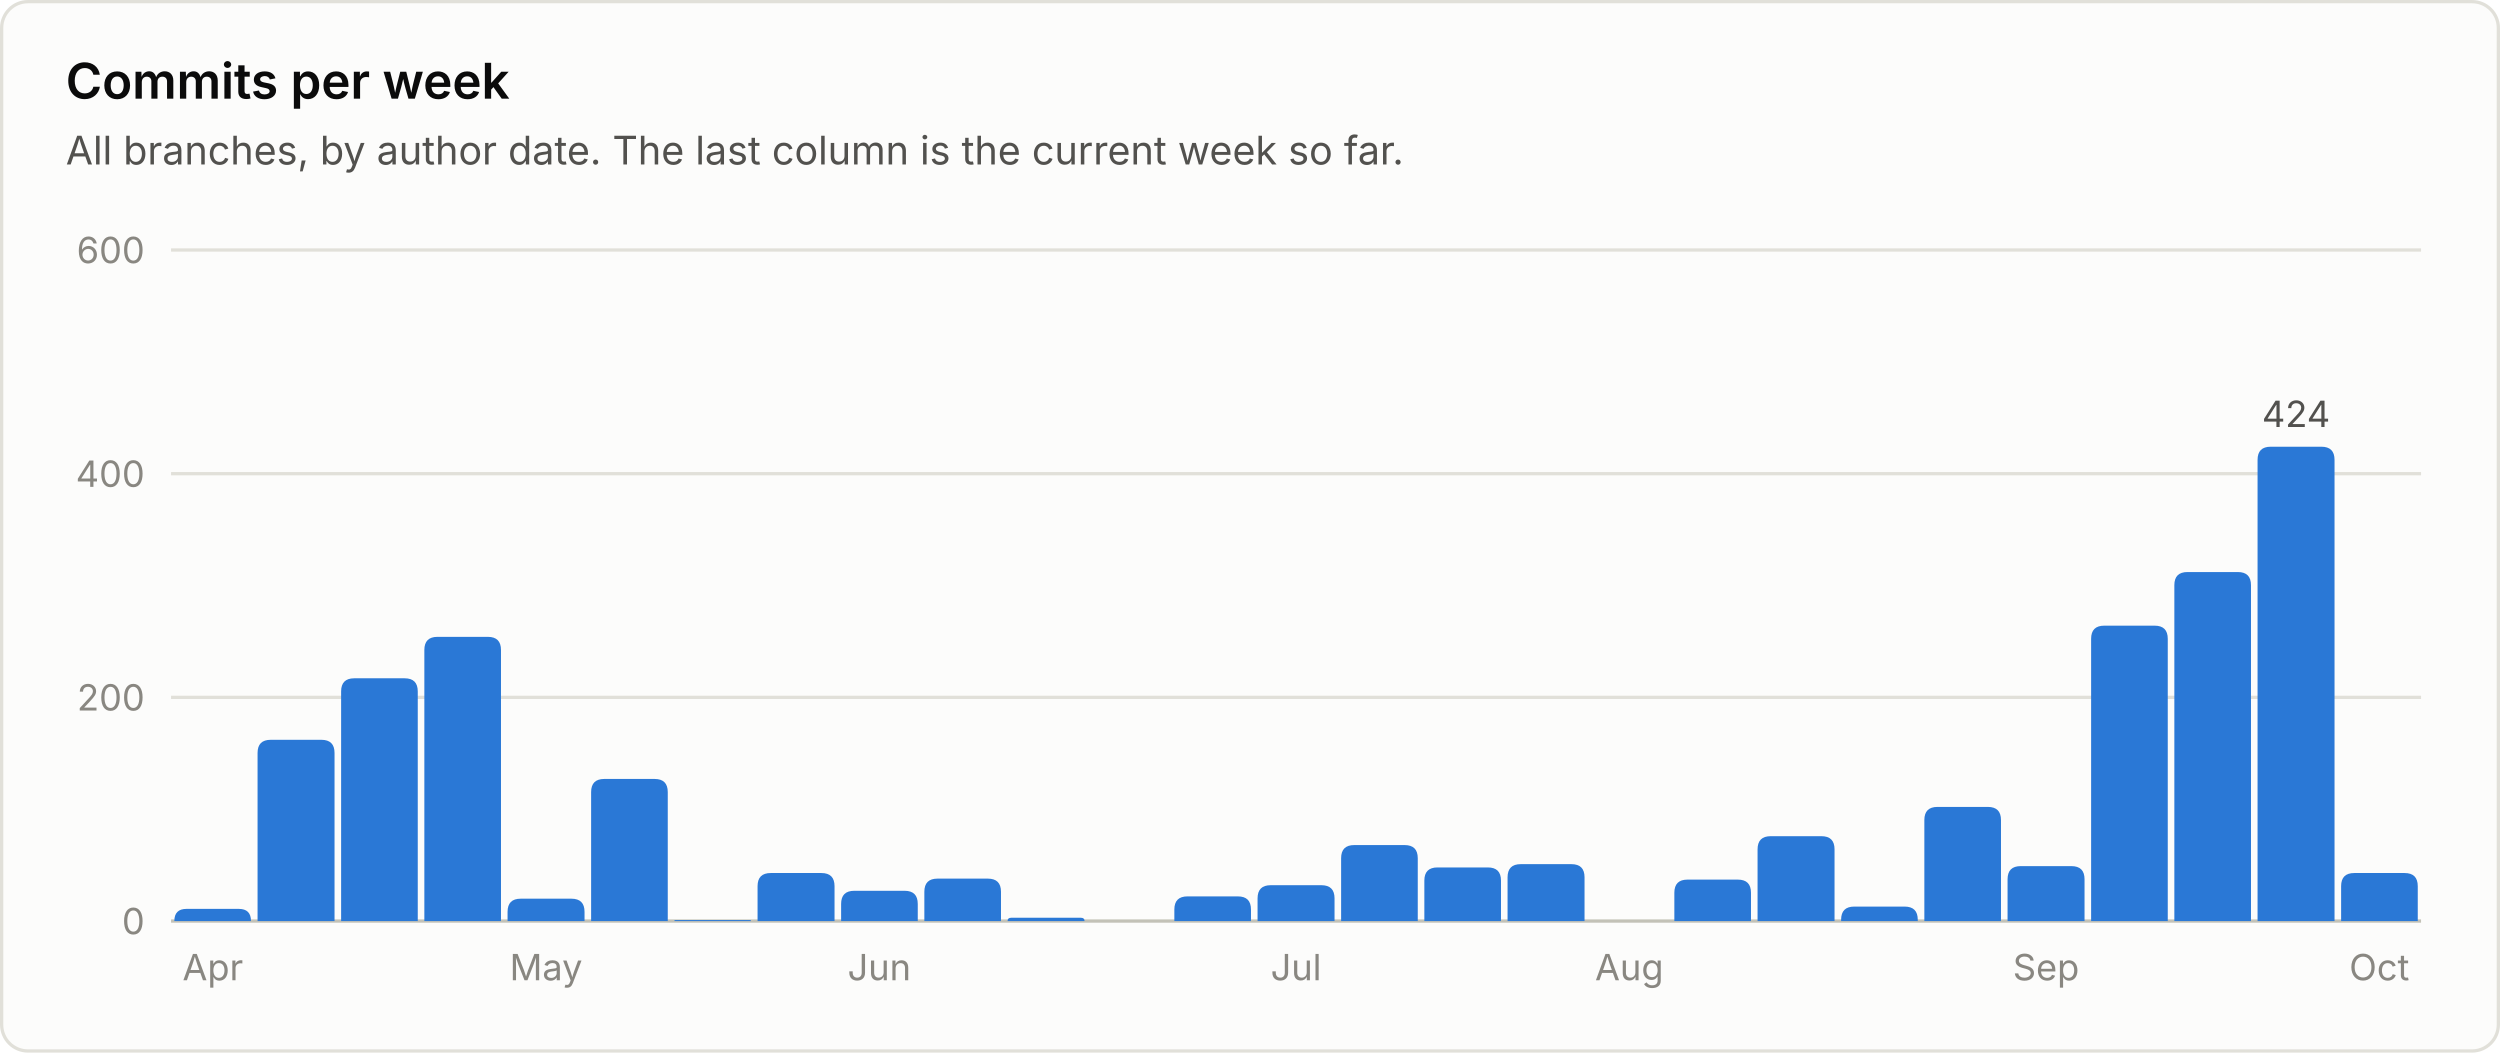
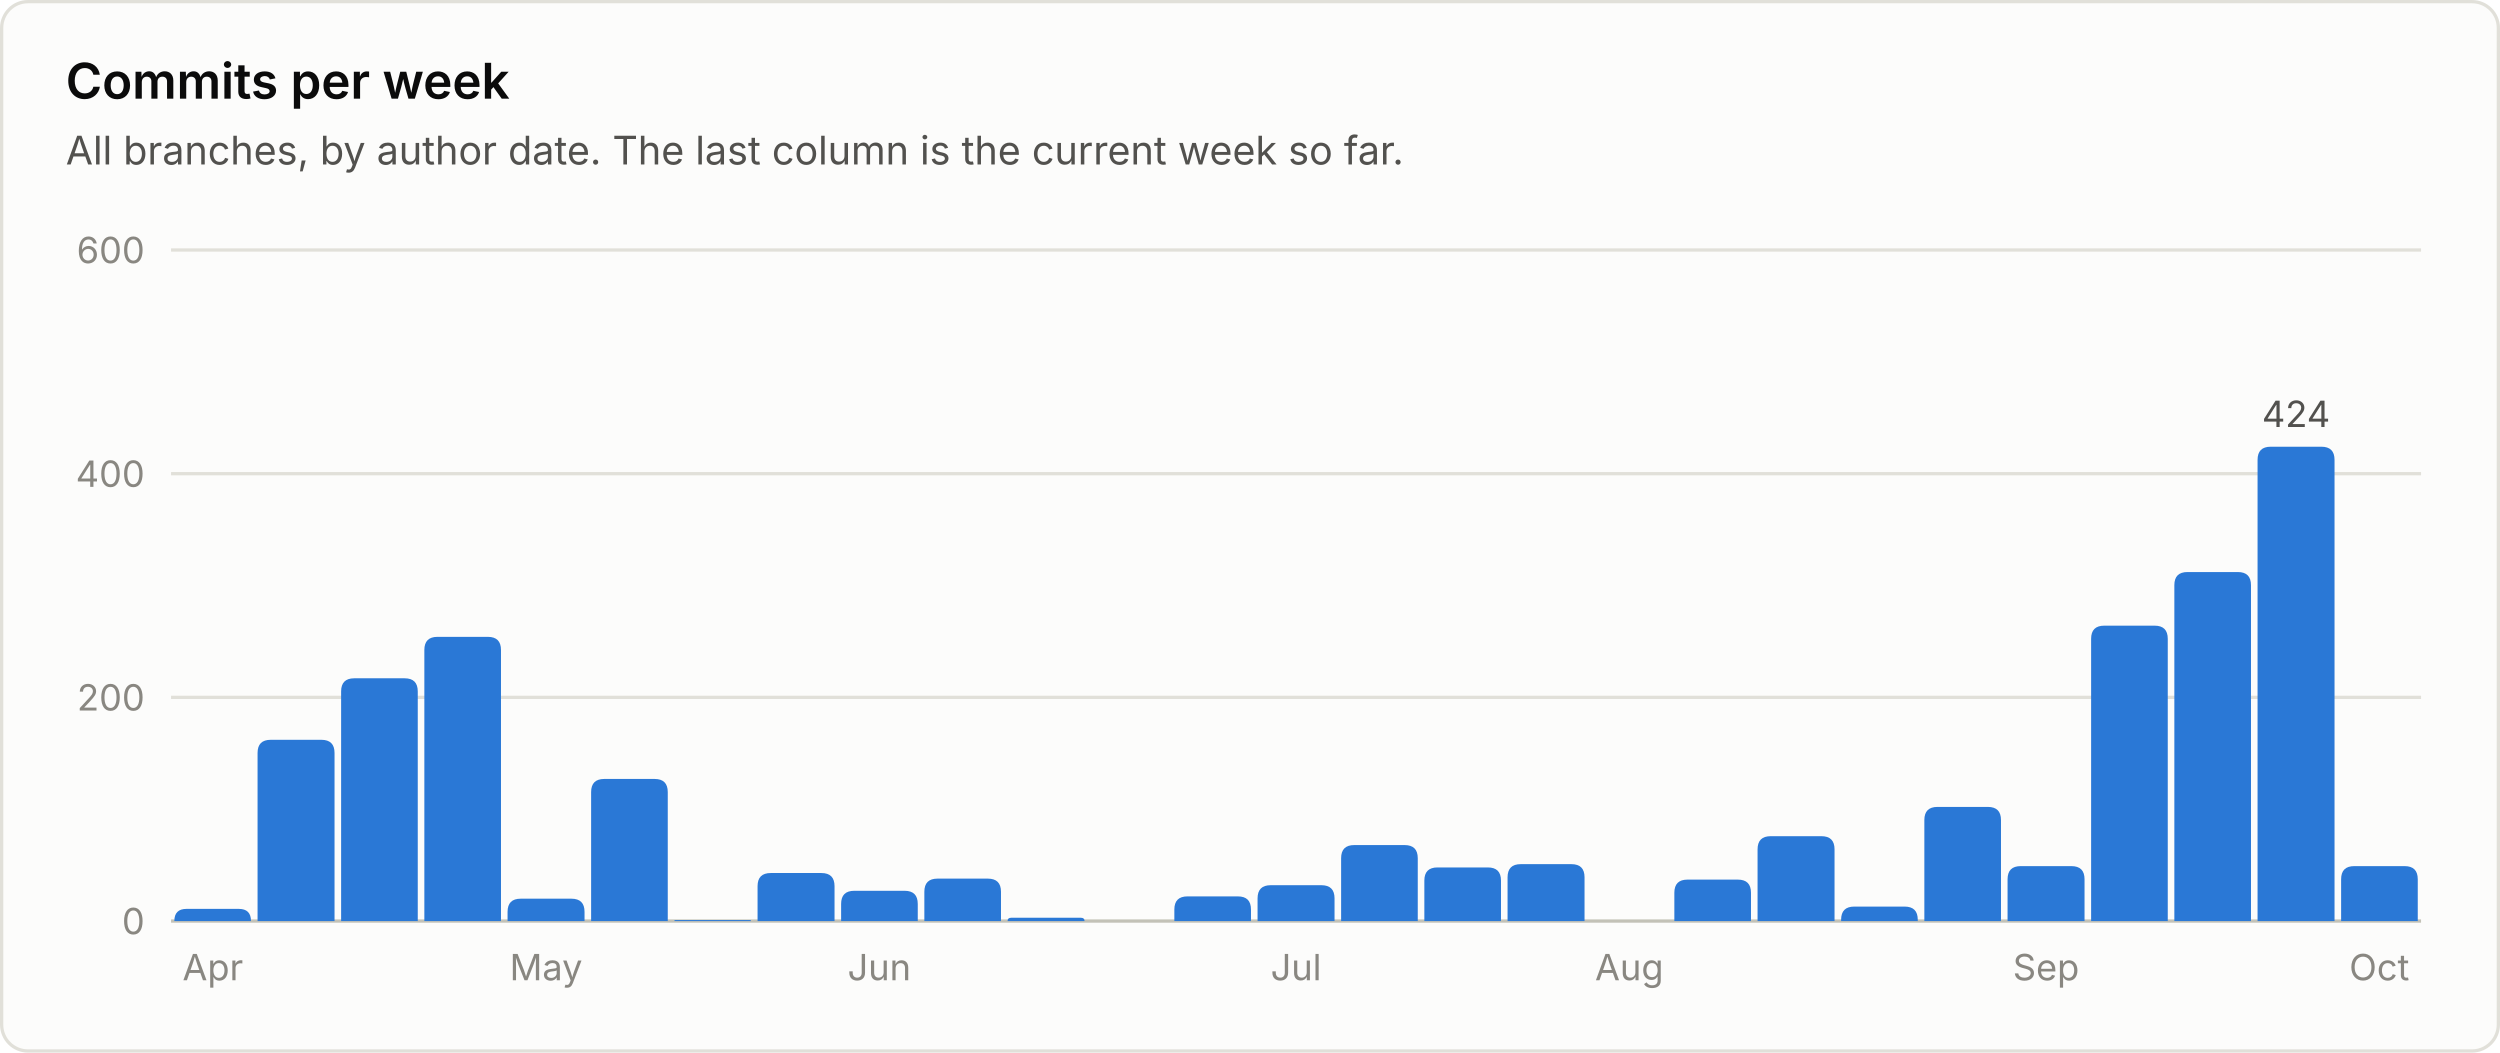
<svg xmlns="http://www.w3.org/2000/svg" viewBox="0 0 760 320" width="760" height="320" role="img" font-family="system-ui, -apple-system, 'Segoe UI', sans-serif">
  <rect x="0.5" y="0.5" width="759" height="319" rx="8" fill="#fcfcfb" stroke="#e1e0d9" />
  <text x="20.0" y="30.0" fill="#0b0b0b" font-size="15" font-weight="600" text-anchor="start">Commits per week</text>
  <text x="20.0" y="50.0" fill="#52514e" font-size="12" font-weight="400" text-anchor="start">All branches, by author date. The last column is the current week so far.</text>
  <line x1="52" y1="280.0" x2="736" y2="280.0" stroke="#c3c2b7" stroke-width="1" />
  <text x="44.0" y="284.0" fill="#898781" font-size="11" font-weight="400" text-anchor="end">0</text>
  <line x1="52" y1="212.0" x2="736" y2="212.0" stroke="#e1e0d9" stroke-width="1" />
  <text x="44.0" y="216.0" fill="#898781" font-size="11" font-weight="400" text-anchor="end">200</text>
  <line x1="52" y1="144.0" x2="736" y2="144.0" stroke="#e1e0d9" stroke-width="1" />
  <text x="44.0" y="148.0" fill="#898781" font-size="11" font-weight="400" text-anchor="end">400</text>
  <line x1="52" y1="76.0" x2="736" y2="76.0" stroke="#e1e0d9" stroke-width="1" />
  <text x="44.0" y="80.0" fill="#898781" font-size="11" font-weight="400" text-anchor="end">600</text>
  <path d="M53.0 280.0 V280.0 Q53.0 276.3 56.7 276.3 H72.6 Q76.3 276.3 76.3 280.0 V280.0 Z" fill="#2a78d6" />
  <text x="64.7" y="298.0" fill="#898781" font-size="11" font-weight="400" text-anchor="middle">Apr</text>
  <path d="M78.3 280.0 V228.9 Q78.3 224.9 82.3 224.9 H97.7 Q101.7 224.9 101.7 228.9 V280.0 Z" fill="#2a78d6" />
  <path d="M103.7 280.0 V210.2 Q103.7 206.2 107.7 206.2 H123.0 Q127.0 206.2 127.0 210.2 V280.0 Z" fill="#2a78d6" />
  <path d="M129.0 280.0 V197.6 Q129.0 193.6 133.0 193.6 H148.3 Q152.3 193.6 152.3 197.6 V280.0 Z" fill="#2a78d6" />
  <path d="M154.3 280.0 V277.2 Q154.3 273.2 158.3 273.2 H173.7 Q177.7 273.2 177.7 277.2 V280.0 Z" fill="#2a78d6" />
  <text x="166.0" y="298.0" fill="#898781" font-size="11" font-weight="400" text-anchor="middle">May</text>
  <path d="M179.7 280.0 V240.8 Q179.7 236.8 183.7 236.8 H199.0 Q203.0 236.8 203.0 240.8 V280.0 Z" fill="#2a78d6" />
  <path d="M205.0 280.0 V280.0 Q205.0 279.7 205.3 279.7 H228.0 Q228.3 279.7 228.3 280.0 V280.0 Z" fill="#2a78d6" />
  <path d="M230.3 280.0 V269.4 Q230.3 265.4 234.3 265.4 H249.7 Q253.7 265.4 253.7 269.4 V280.0 Z" fill="#2a78d6" />
  <path d="M255.7 280.0 V274.8 Q255.7 270.8 259.7 270.8 H275.0 Q279.0 270.8 279.0 274.8 V280.0 Z" fill="#2a78d6" />
  <text x="267.3" y="298.0" fill="#898781" font-size="11" font-weight="400" text-anchor="middle">Jun</text>
  <path d="M281.0 280.0 V271.1 Q281.0 267.1 285.0 267.1 H300.3 Q304.3 267.1 304.3 271.1 V280.0 Z" fill="#2a78d6" />
  <path d="M306.3 280.0 V280.0 Q306.3 279.0 307.4 279.0 H328.6 Q329.7 279.0 329.7 280.0 V280.0 Z" fill="#2a78d6" />
  <path d="M357.0 280.0 V276.5 Q357.0 272.5 361.0 272.5 H376.3 Q380.3 272.5 380.3 276.5 V280.0 Z" fill="#2a78d6" />
  <path d="M382.3 280.0 V273.1 Q382.3 269.1 386.3 269.1 H401.7 Q405.7 269.1 405.7 273.1 V280.0 Z" fill="#2a78d6" />
  <text x="394.0" y="298.0" fill="#898781" font-size="11" font-weight="400" text-anchor="middle">Jul</text>
  <path d="M407.7 280.0 V260.9 Q407.7 256.9 411.7 256.9 H427.0 Q431.0 256.9 431.0 260.9 V280.0 Z" fill="#2a78d6" />
  <path d="M433.0 280.0 V267.7 Q433.0 263.7 437.0 263.7 H452.3 Q456.3 263.7 456.3 267.7 V280.0 Z" fill="#2a78d6" />
  <path d="M458.3 280.0 V266.7 Q458.3 262.7 462.3 262.7 H477.7 Q481.7 262.7 481.7 266.7 V280.0 Z" fill="#2a78d6" />
  <text x="495.3" y="298.0" fill="#898781" font-size="11" font-weight="400" text-anchor="middle">Aug</text>
  <path d="M509.0 280.0 V271.4 Q509.0 267.4 513.0 267.4 H528.3 Q532.3 267.4 532.3 271.4 V280.0 Z" fill="#2a78d6" />
  <path d="M534.3 280.0 V258.2 Q534.3 254.2 538.3 254.2 H553.7 Q557.7 254.2 557.7 258.2 V280.0 Z" fill="#2a78d6" />
  <path d="M559.7 280.0 V279.6 Q559.7 275.6 563.7 275.6 H579.0 Q583.0 275.6 583.0 279.6 V280.0 Z" fill="#2a78d6" />
  <path d="M585.0 280.0 V249.3 Q585.0 245.3 589.0 245.3 H604.3 Q608.3 245.3 608.3 249.3 V280.0 Z" fill="#2a78d6" />
  <path d="M610.3 280.0 V267.3 Q610.3 263.3 614.3 263.3 H629.7 Q633.7 263.3 633.7 267.3 V280.0 Z" fill="#2a78d6" />
  <text x="622.0" y="298.0" fill="#898781" font-size="11" font-weight="400" text-anchor="middle">Sep</text>
  <path d="M635.7 280.0 V194.2 Q635.7 190.2 639.7 190.2 H655.0 Q659.0 190.2 659.0 194.2 V280.0 Z" fill="#2a78d6" />
  <path d="M661.0 280.0 V177.9 Q661.0 173.9 665.0 173.9 H680.3 Q684.3 173.9 684.3 177.9 V280.0 Z" fill="#2a78d6" />
  <path d="M686.3 280.0 V139.8 Q686.3 135.8 690.3 135.8 H705.7 Q709.7 135.8 709.7 139.8 V280.0 Z" fill="#2a78d6" />
  <text x="698.0" y="129.8" fill="#52514e" font-size="11" font-weight="400" text-anchor="middle">424</text>
-   <path d="M711.7 280.0 V269.4 Q711.7 265.4 715.7 265.4 H731.0 Q735.0 265.4 735.0 269.4 V280.0 Z" fill="#2a78d6" />
+   <path d="M711.7 280.0 V267.3 Q711.7 263.3 715.7 263.3 H731.0 Q735.0 263.3 735.0 267.3 V280.0 Z" fill="#2a78d6" />
  <text x="723.3" y="298.0" fill="#898781" font-size="11" font-weight="400" text-anchor="middle">Oct</text>
</svg>
